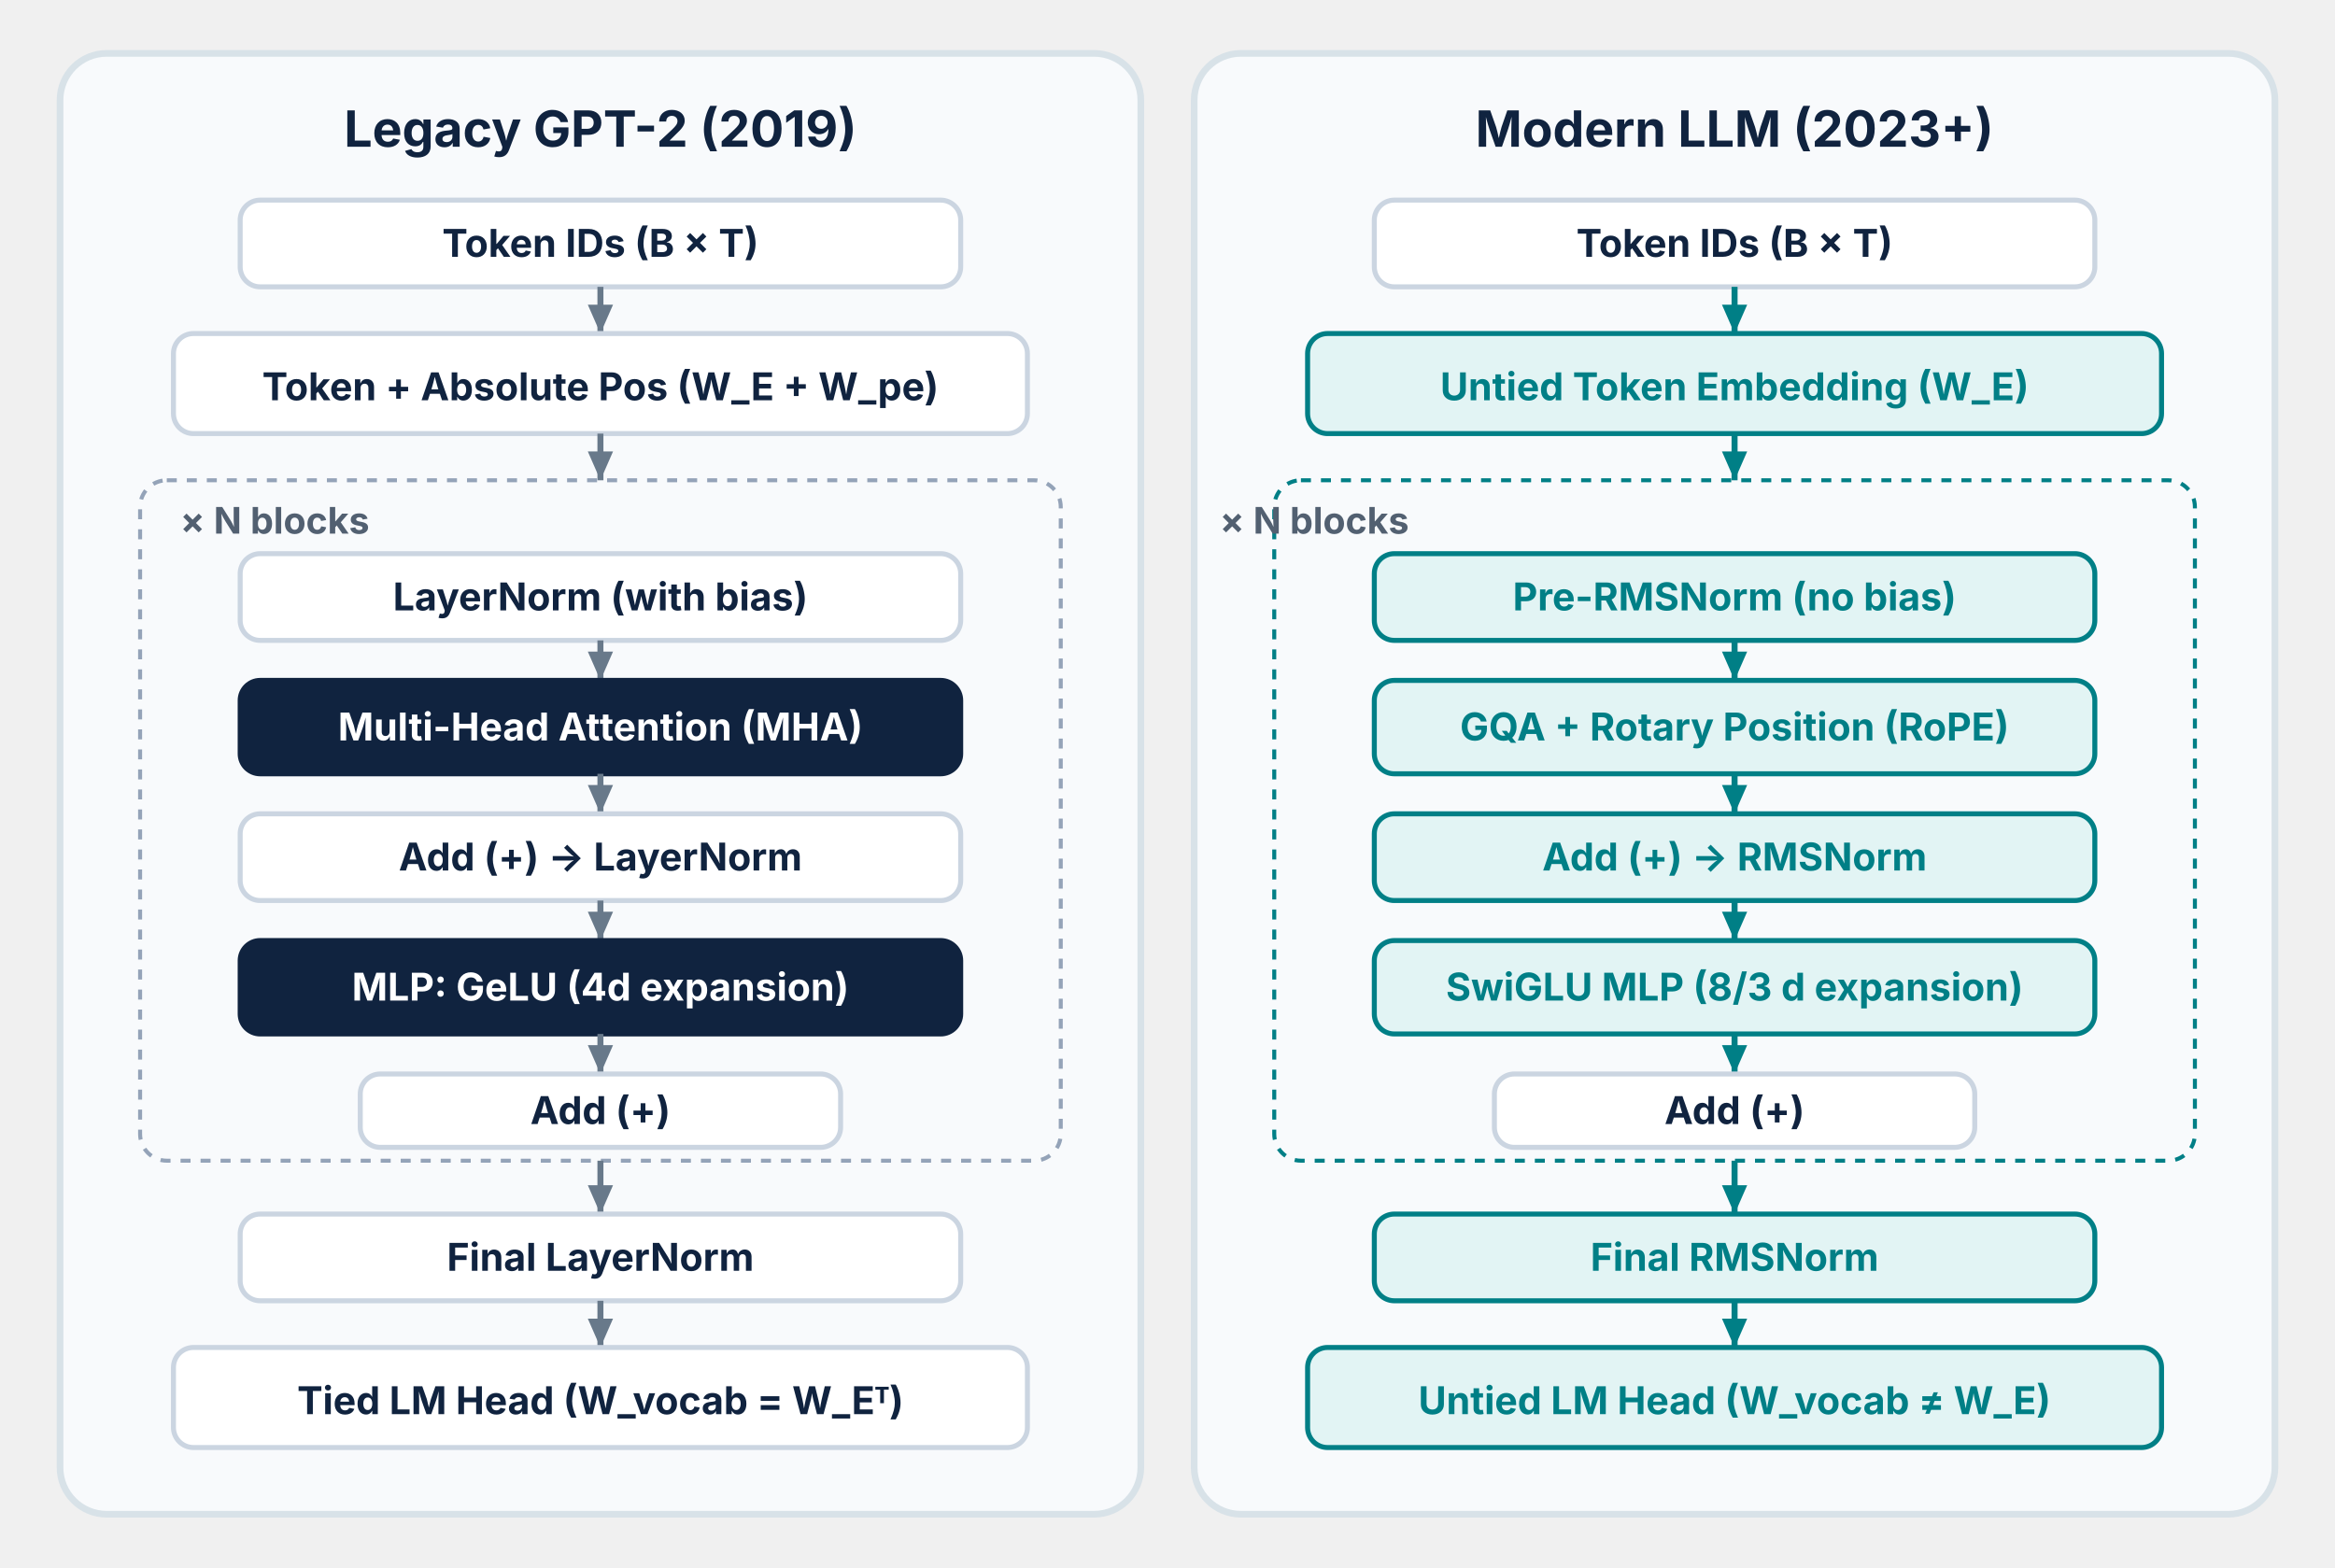
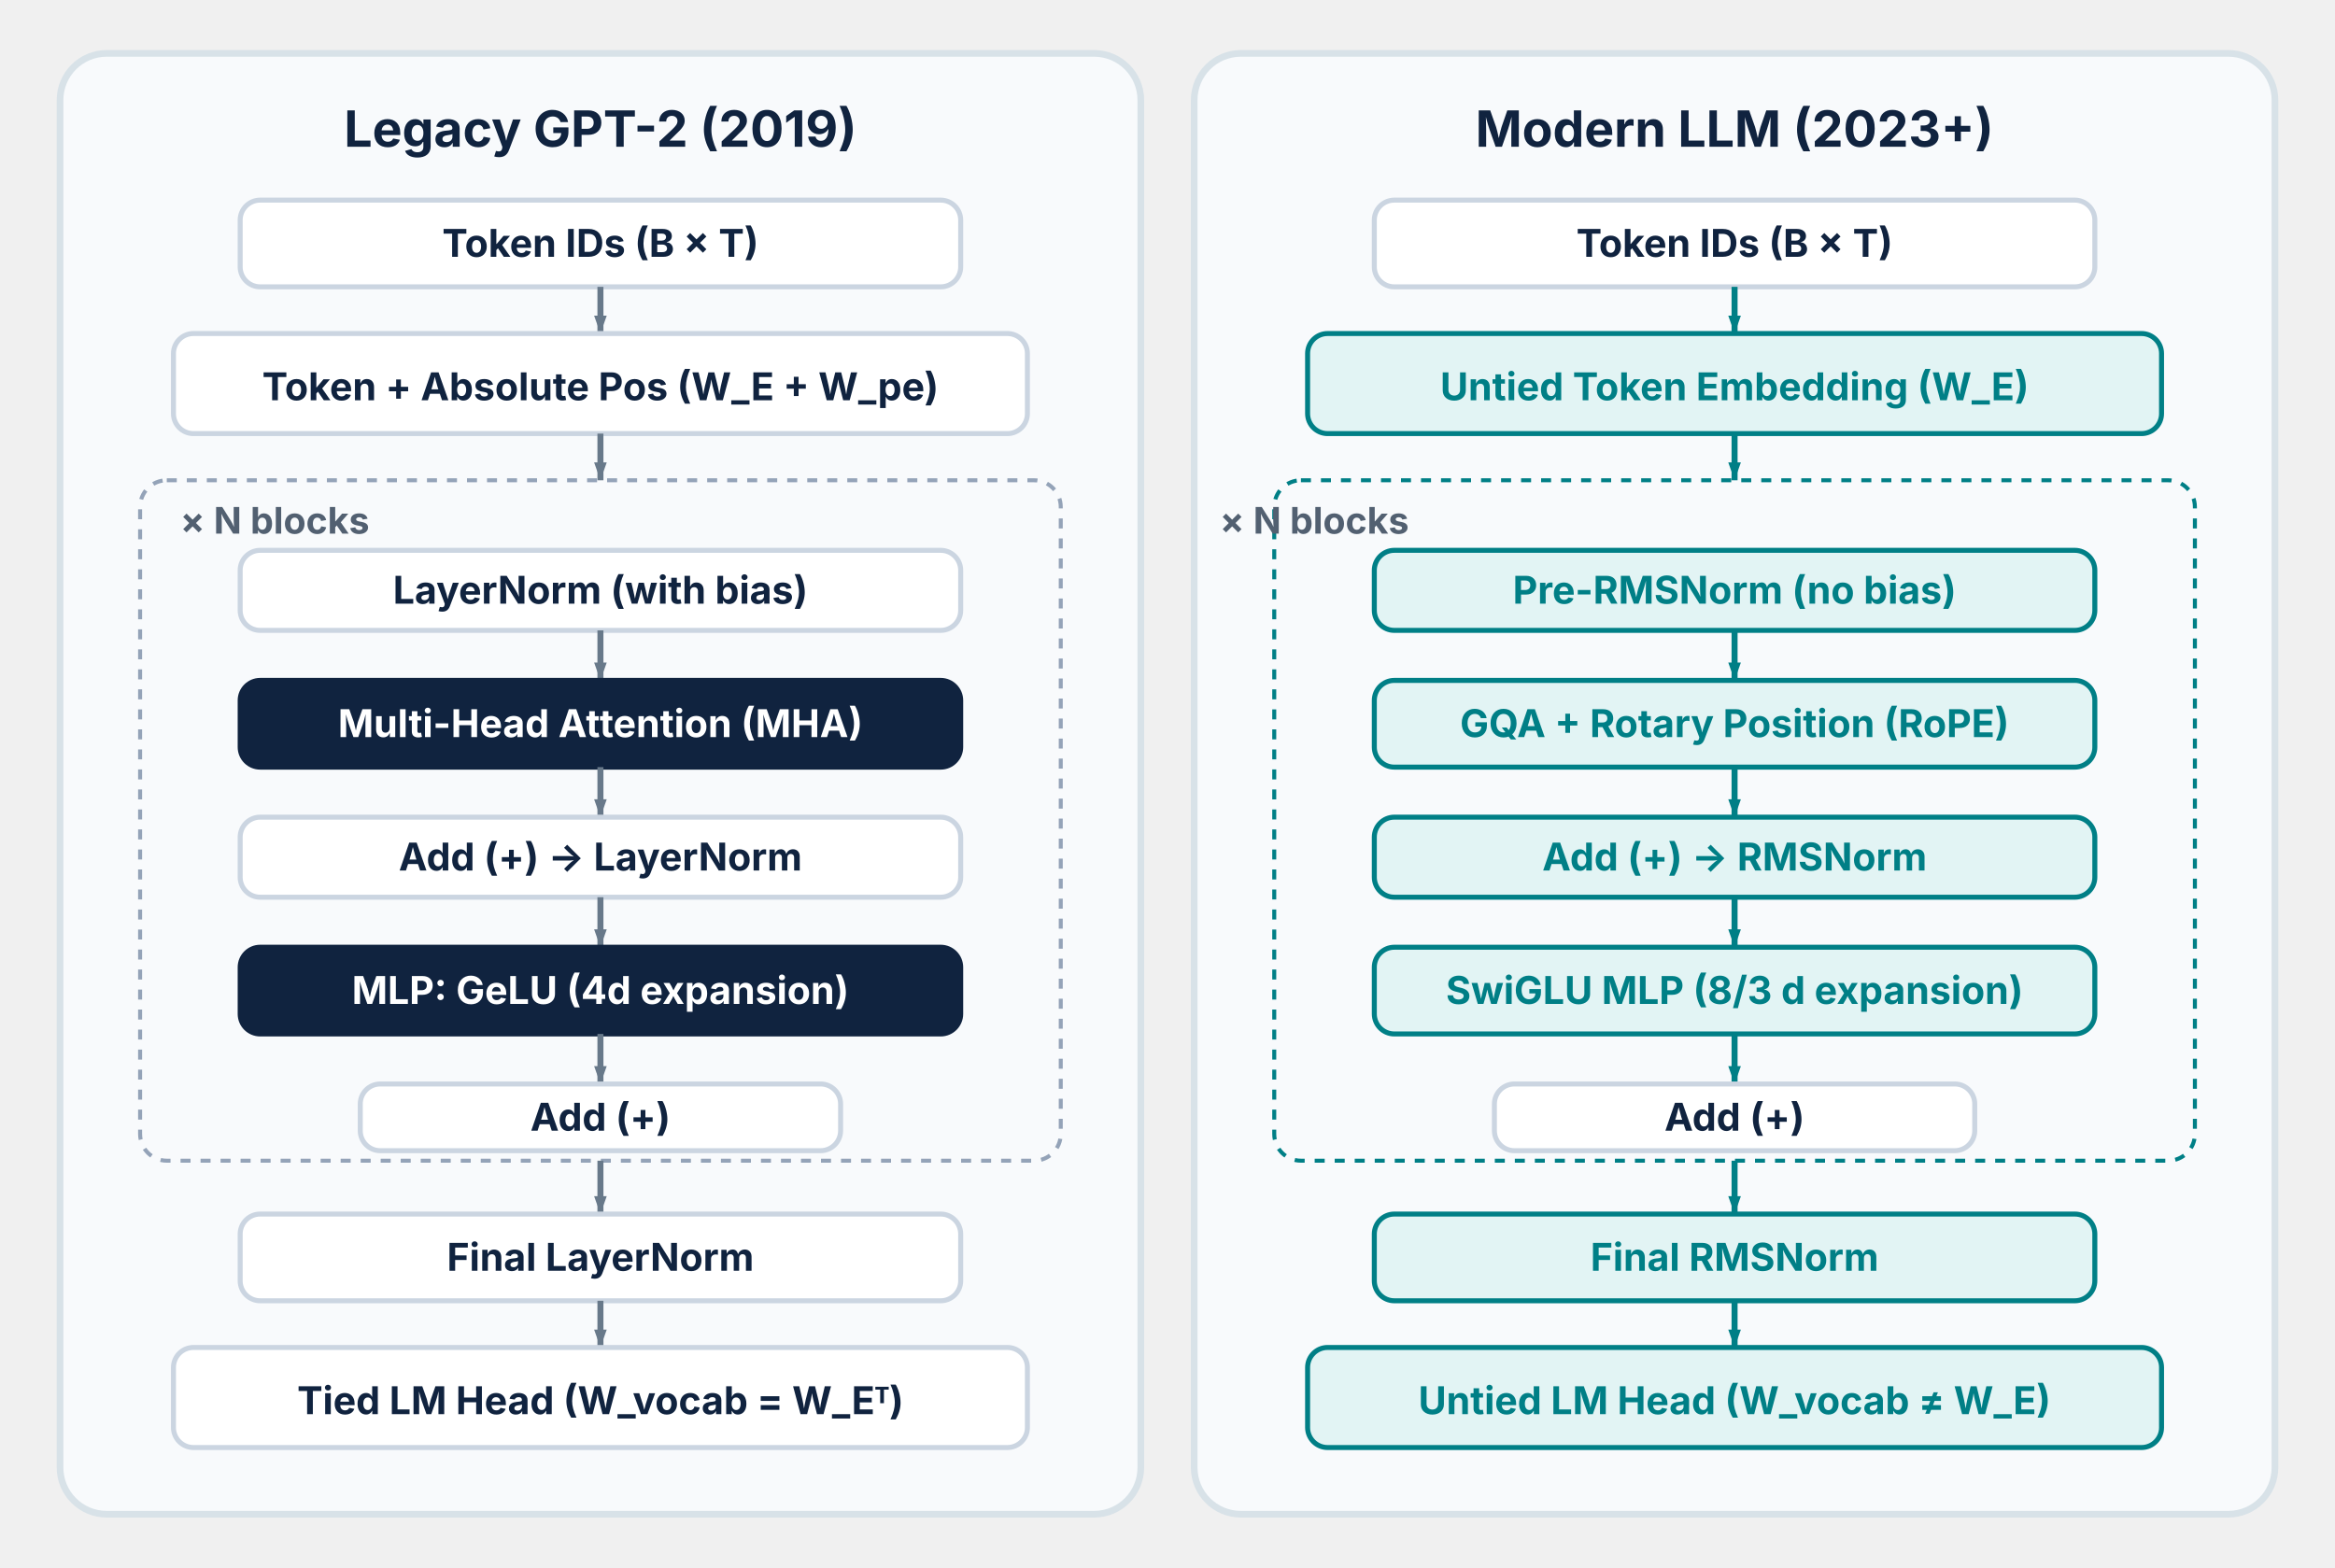
<svg xmlns="http://www.w3.org/2000/svg" viewBox="0 0 700 470" role="img" aria-labelledby="title desc">
  <defs>
-     <marker id="arr" viewBox="0 0 10 10" refX="8" refY="5" markerWidth="6" markerHeight="6" orient="auto">
-       <path d="M0 1.5 L8 5 L0 8.5 z" fill="#68798a" />
+     <marker id="arr" viewBox="0 0 10 8" refX="8.5" refY="4" markerWidth="3.6" markerHeight="2.8" orient="auto">
+       <path d="M0 1 L8.5 4 L0 7 z" fill="#68798a" />
    </marker>
-     <marker id="arr-teal" viewBox="0 0 10 10" refX="8" refY="5" markerWidth="6" markerHeight="6" orient="auto">
-       <path d="M0 1.5 L8 5 L0 8.5 z" fill="#007f86" />
+     <marker id="arr-teal" viewBox="0 0 10 8" refX="8.5" refY="4" markerWidth="3.6" markerHeight="2.8" orient="auto">
+       <path d="M0 1 L8.5 4 L0 7 z" fill="#007f86" />
    </marker>
    <style>
      text { font-family: Inter, ui-sans-serif, system-ui, -apple-system, BlinkMacSystemFont, "Segoe UI", sans-serif; }
      .panel { fill: #f8fafc; stroke: #d8e2e8; stroke-width: 2; rx: 14; }
      .node { fill: #ffffff; stroke: #cbd5e1; stroke-width: 1.5; rx: 6; }
      .core { fill: #10233f; stroke: #10233f; stroke-width: 1.5; rx: 6; }
      .accent { fill: #e2f4f4; stroke: #007f86; stroke-width: 1.5; rx: 6; }
      .flow { fill: none; stroke: #68798a; stroke-width: 1.8; marker-end: url(#arr); }
      .flow-t { fill: none; stroke: #007f86; stroke-width: 1.8; marker-end: url(#arr-teal); }
      .title { fill: #10233f; font-size: 15px; font-weight: 750; text-anchor: middle; }
      .lbl { fill: #10233f; font-size: 11.5px; font-weight: 650; text-anchor: middle; }
      .lbl-inv { fill: #ffffff; font-size: 11.5px; font-weight: 700; text-anchor: middle; }
      .lbl-t { fill: #007f86; font-size: 11.5px; font-weight: 750; text-anchor: middle; }
      .repeat { fill: #526071; font-size: 11px; font-weight: 650; }
      @media (prefers-color-scheme: dark) {
        .panel { fill: #131d2a; stroke: #2c4052; }
        .node { fill: #182534; stroke: #334b63; }
        .core { fill: #2c4052; stroke: #54d2d8; }
        .accent { fill: #173b40; stroke: #54d2d8; }
        .title { fill: #f3f7fa; }
        .lbl { fill: #f3f7fa; }
        .lbl-t { fill: #54d2d8; }
        .repeat { fill: #94a3b8; }
      }
    </style>
  </defs>
  <rect class="panel" x="18" y="16" width="324" height="438" />
  <text class="title" x="180" y="44">Legacy GPT-2 (2019)</text>
  <rect class="node" x="72" y="60" width="216" height="26" />
  <text class="lbl" x="180" y="77">Token IDs (B × T)</text>
  <path class="flow" d="M180 86 V100" />
  <rect class="node" x="52" y="100" width="256" height="30" />
  <text class="lbl" x="180" y="120">Token + Absolute Pos (W_E + W_pe)</text>
  <path class="flow" d="M180 130 V144" />
  <rect x="42" y="144" width="276" height="204" fill="none" stroke="#94a3b8" stroke-dasharray="3,3" stroke-width="1.2" rx="8" />
  <text class="repeat" x="54" y="160">× N blocks</text>
-   <rect class="node" x="72" y="166" width="216" height="26" />
-   <text class="lbl" x="180" y="183">LayerNorm (with bias)</text>
-   <path class="flow" d="M180 192 V204" />
-   <rect class="core" x="72" y="204" width="216" height="28" />
-   <text class="lbl-inv" x="180" y="222">Multi-Head Attention (MHA)</text>
-   <path class="flow" d="M180 232 V244" />
-   <rect class="node" x="72" y="244" width="216" height="26" />
+   <rect class="node" x="72" y="165" width="216" height="24" />
+   <text class="lbl" x="180" y="181">LayerNorm (with bias)</text>
+   <path class="flow" d="M180 189 V204" />
+   <rect class="core" x="72" y="204" width="216" height="26" />
+   <text class="lbl-inv" x="180" y="221">Multi-Head Attention (MHA)</text>
+   <path class="flow" d="M180 230 V245" />
+   <rect class="node" x="72" y="245" width="216" height="24" />
  <text class="lbl" x="180" y="261">Add (+) → LayerNorm</text>
-   <path class="flow" d="M180 270 V282" />
-   <rect class="core" x="72" y="282" width="216" height="28" />
-   <text class="lbl-inv" x="180" y="300">MLP: GeLU (4d expansion)</text>
-   <path class="flow" d="M180 310 V322" />
-   <rect class="node" x="108" y="322" width="144" height="22" />
-   <text class="lbl" x="180" y="337">Add (+)</text>
+   <path class="flow" d="M180 269 V284" />
+   <rect class="core" x="72" y="284" width="216" height="26" />
+   <text class="lbl-inv" x="180" y="301">MLP: GeLU (4d expansion)</text>
+   <path class="flow" d="M180 310 V325" />
+   <rect class="node" x="108" y="325" width="144" height="20" />
+   <text class="lbl" x="180" y="339">Add (+)</text>
  <path class="flow" d="M180 348 V364" />
  <rect class="node" x="72" y="364" width="216" height="26" />
  <text class="lbl" x="180" y="381">Final LayerNorm</text>
  <path class="flow" d="M180 390 V404" />
  <rect class="node" x="52" y="404" width="256" height="30" />
  <text class="lbl" x="180" y="424">Tied LM Head (W_vocab = W_Eᵀ)</text>
  <rect class="panel" x="358" y="16" width="324" height="438" />
  <text class="title" x="520" y="44">Modern LLM (2023+)</text>
  <rect class="node" x="412" y="60" width="216" height="26" />
  <text class="lbl" x="520" y="77">Token IDs (B × T)</text>
  <path class="flow-t" d="M520 86 V100" />
  <rect class="accent" x="392" y="100" width="256" height="30" />
  <text class="lbl-t" x="520" y="120">Untied Token Embedding (W_E)</text>
  <path class="flow-t" d="M520 130 V144" />
  <rect x="382" y="144" width="276" height="204" fill="none" stroke="#007f86" stroke-dasharray="3,3" stroke-width="1.2" rx="8" />
  <text class="repeat lbl-t" x="394" y="160">× N blocks</text>
-   <rect class="accent" x="412" y="166" width="216" height="26" />
-   <text class="lbl-t" x="520" y="183">Pre-RMSNorm (no bias)</text>
-   <path class="flow-t" d="M520 192 V204" />
-   <rect class="accent" x="412" y="204" width="216" height="28" />
-   <text class="lbl-t" x="520" y="222">GQA + Rotary Position (RoPE)</text>
-   <path class="flow-t" d="M520 232 V244" />
-   <rect class="accent" x="412" y="244" width="216" height="26" />
+   <rect class="accent" x="412" y="165" width="216" height="24" />
+   <text class="lbl-t" x="520" y="181">Pre-RMSNorm (no bias)</text>
+   <path class="flow-t" d="M520 189 V204" />
+   <rect class="accent" x="412" y="204" width="216" height="26" />
+   <text class="lbl-t" x="520" y="221">GQA + Rotary Position (RoPE)</text>
+   <path class="flow-t" d="M520 230 V245" />
+   <rect class="accent" x="412" y="245" width="216" height="24" />
  <text class="lbl-t" x="520" y="261">Add (+) → RMSNorm</text>
-   <path class="flow-t" d="M520 270 V282" />
-   <rect class="accent" x="412" y="282" width="216" height="28" />
-   <text class="lbl-t" x="520" y="300">SwiGLU MLP (8/3 d expansion)</text>
-   <path class="flow-t" d="M520 310 V322" />
-   <rect class="node" x="448" y="322" width="144" height="22" />
-   <text class="lbl" x="520" y="337">Add (+)</text>
+   <path class="flow-t" d="M520 269 V284" />
+   <rect class="accent" x="412" y="284" width="216" height="26" />
+   <text class="lbl-t" x="520" y="301">SwiGLU MLP (8/3 d expansion)</text>
+   <path class="flow-t" d="M520 310 V325" />
+   <rect class="node" x="448" y="325" width="144" height="20" />
+   <text class="lbl" x="520" y="339">Add (+)</text>
  <path class="flow-t" d="M520 348 V364" />
  <rect class="accent" x="412" y="364" width="216" height="26" />
  <text class="lbl-t" x="520" y="381">Final RMSNorm</text>
  <path class="flow-t" d="M520 390 V404" />
  <rect class="accent" x="392" y="404" width="256" height="30" />
  <text class="lbl-t" x="520" y="424">Untied LM Head (W_vocab ≠ W_E)</text>
</svg>
